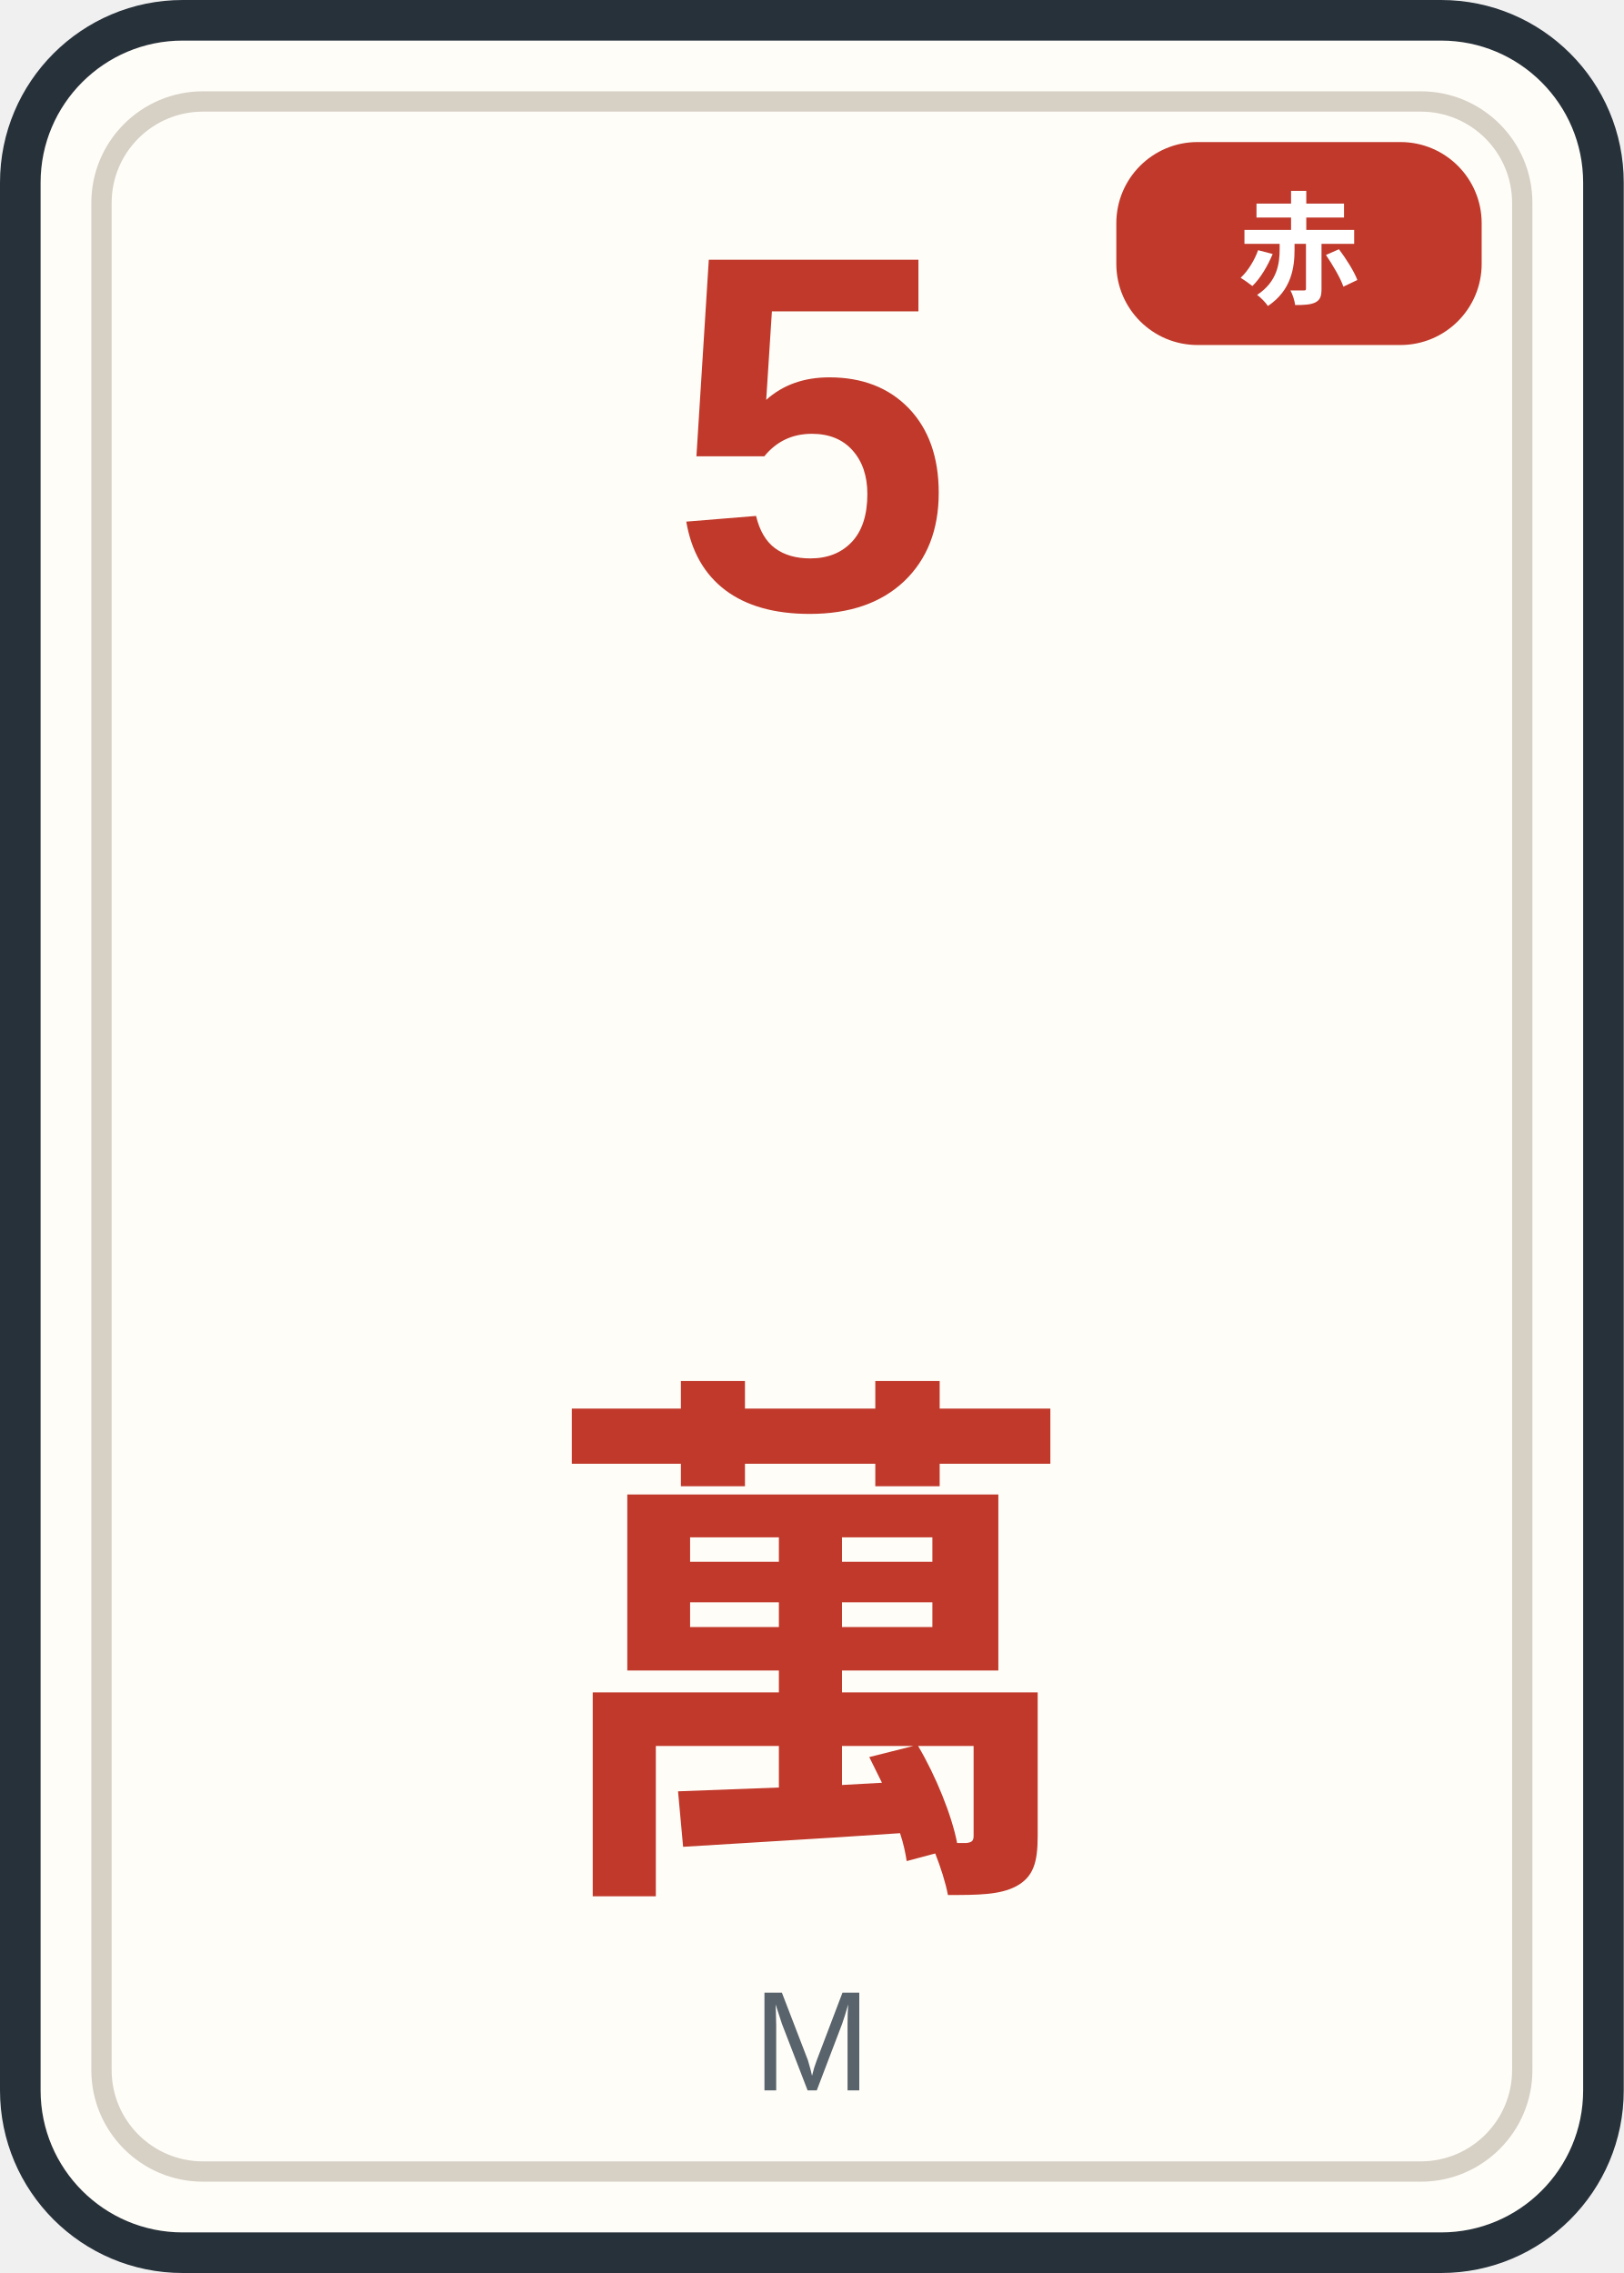
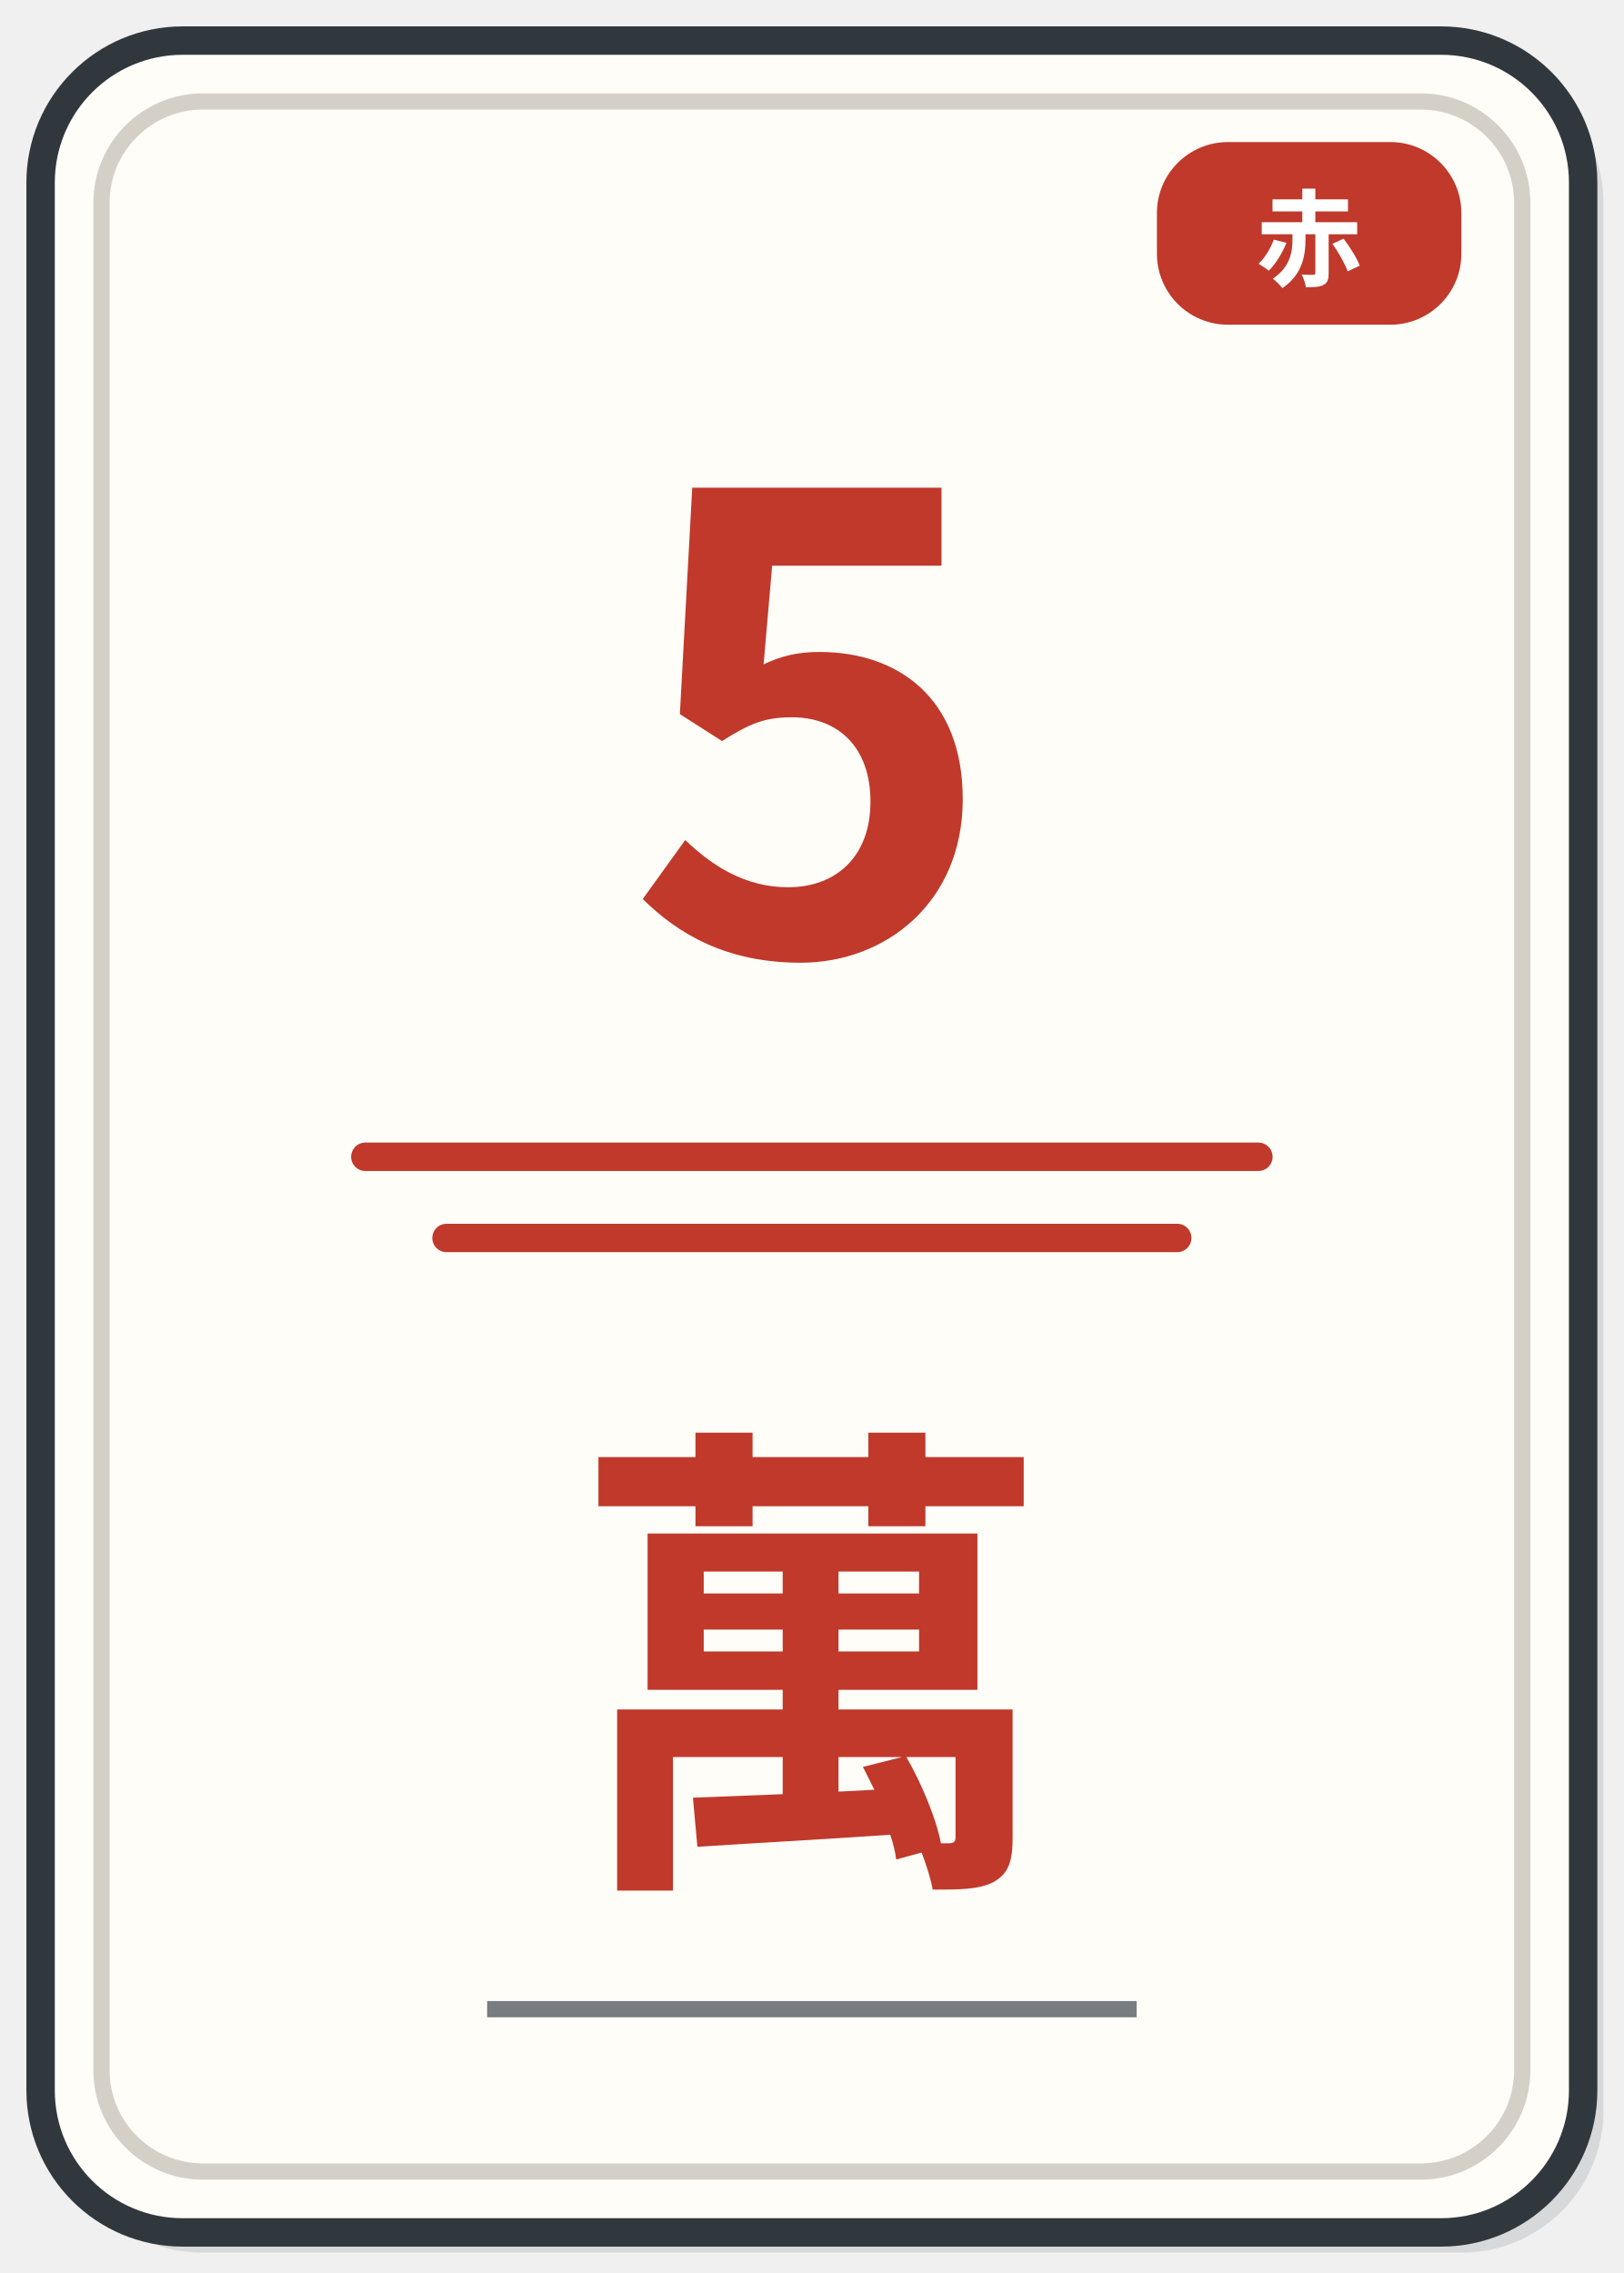
<svg xmlns="http://www.w3.org/2000/svg" viewBox="0 0 80 112" role="img" aria-labelledby="title desc">
-   <rect x="1" y="1" width="78" height="110" rx="8" fill="#fffdf8" stroke="#27313a" stroke-width="2" />
-   <rect x="5" y="5" width="70" height="102" rx="5" fill="none" stroke="#d6d0c5" stroke-width="1" />
-   <text x="40" y="30" text-anchor="middle" font-family="Arial, sans-serif" font-size="25" font-weight="700" fill="#c0392b">5</text>
-   <text x="40" y="91" text-anchor="middle" font-family="Hiragino Sans, Yu Gothic, Noto Sans CJK JP, sans-serif" font-size="27" font-weight="700" fill="#c0392b">萬</text>
-   <text x="40" y="103" text-anchor="middle" font-family="Arial, sans-serif" font-size="7" letter-spacing="1" fill="#59636b">M</text>
-   <rect x="55" y="7" width="18" height="10" rx="4" fill="#c0392b" />
-   <text x="64" y="14.5" text-anchor="middle" font-family="Hiragino Sans, Yu Gothic, Noto Sans CJK JP, sans-serif" font-size="6" font-weight="700" fill="#fff">赤</text>
+   <rect x="3" y="3" width="76" height="108" rx="7" fill="#1c252b" fill-opacity="0.12" />
+   <rect x="2" y="2" width="76" height="108" rx="7" fill="#fffdf8" stroke="#31383d" stroke-width="1.4" />
+   <rect x="5" y="5" width="70" height="102" rx="5" fill="none" stroke="#d4d0c8" stroke-width="0.8" />
+   <text x="40" y="47" text-anchor="middle" font-family="Hiragino Kaku Gothic ProN, Hiragino Sans, Yu Gothic, Noto Sans CJK JP, sans-serif" font-size="31" font-weight="700" fill="#c0392b">5</text>
+   <path d="M18 57 H62 M22 61 H58" stroke="#c0392b" stroke-width="1.4" stroke-linecap="round" />
+   <text x="40" y="91" text-anchor="middle" font-family="Hiragino Kaku Gothic ProN, Hiragino Sans, Yu Gothic, Noto Sans CJK JP, sans-serif" font-size="24" font-weight="700" fill="#c0392b">萬</text>
+   <path d="M24 99 H56" stroke="#777d80" stroke-width="0.8" />
+   <rect x="57" y="7" width="15" height="9" rx="3.5" fill="#c0392b" />
+   <text x="64.5" y="13.7" text-anchor="middle" font-family="Hiragino Sans, Yu Gothic, Noto Sans CJK JP, sans-serif" font-size="5.2" font-weight="700" fill="#fff">赤</text>
</svg>
